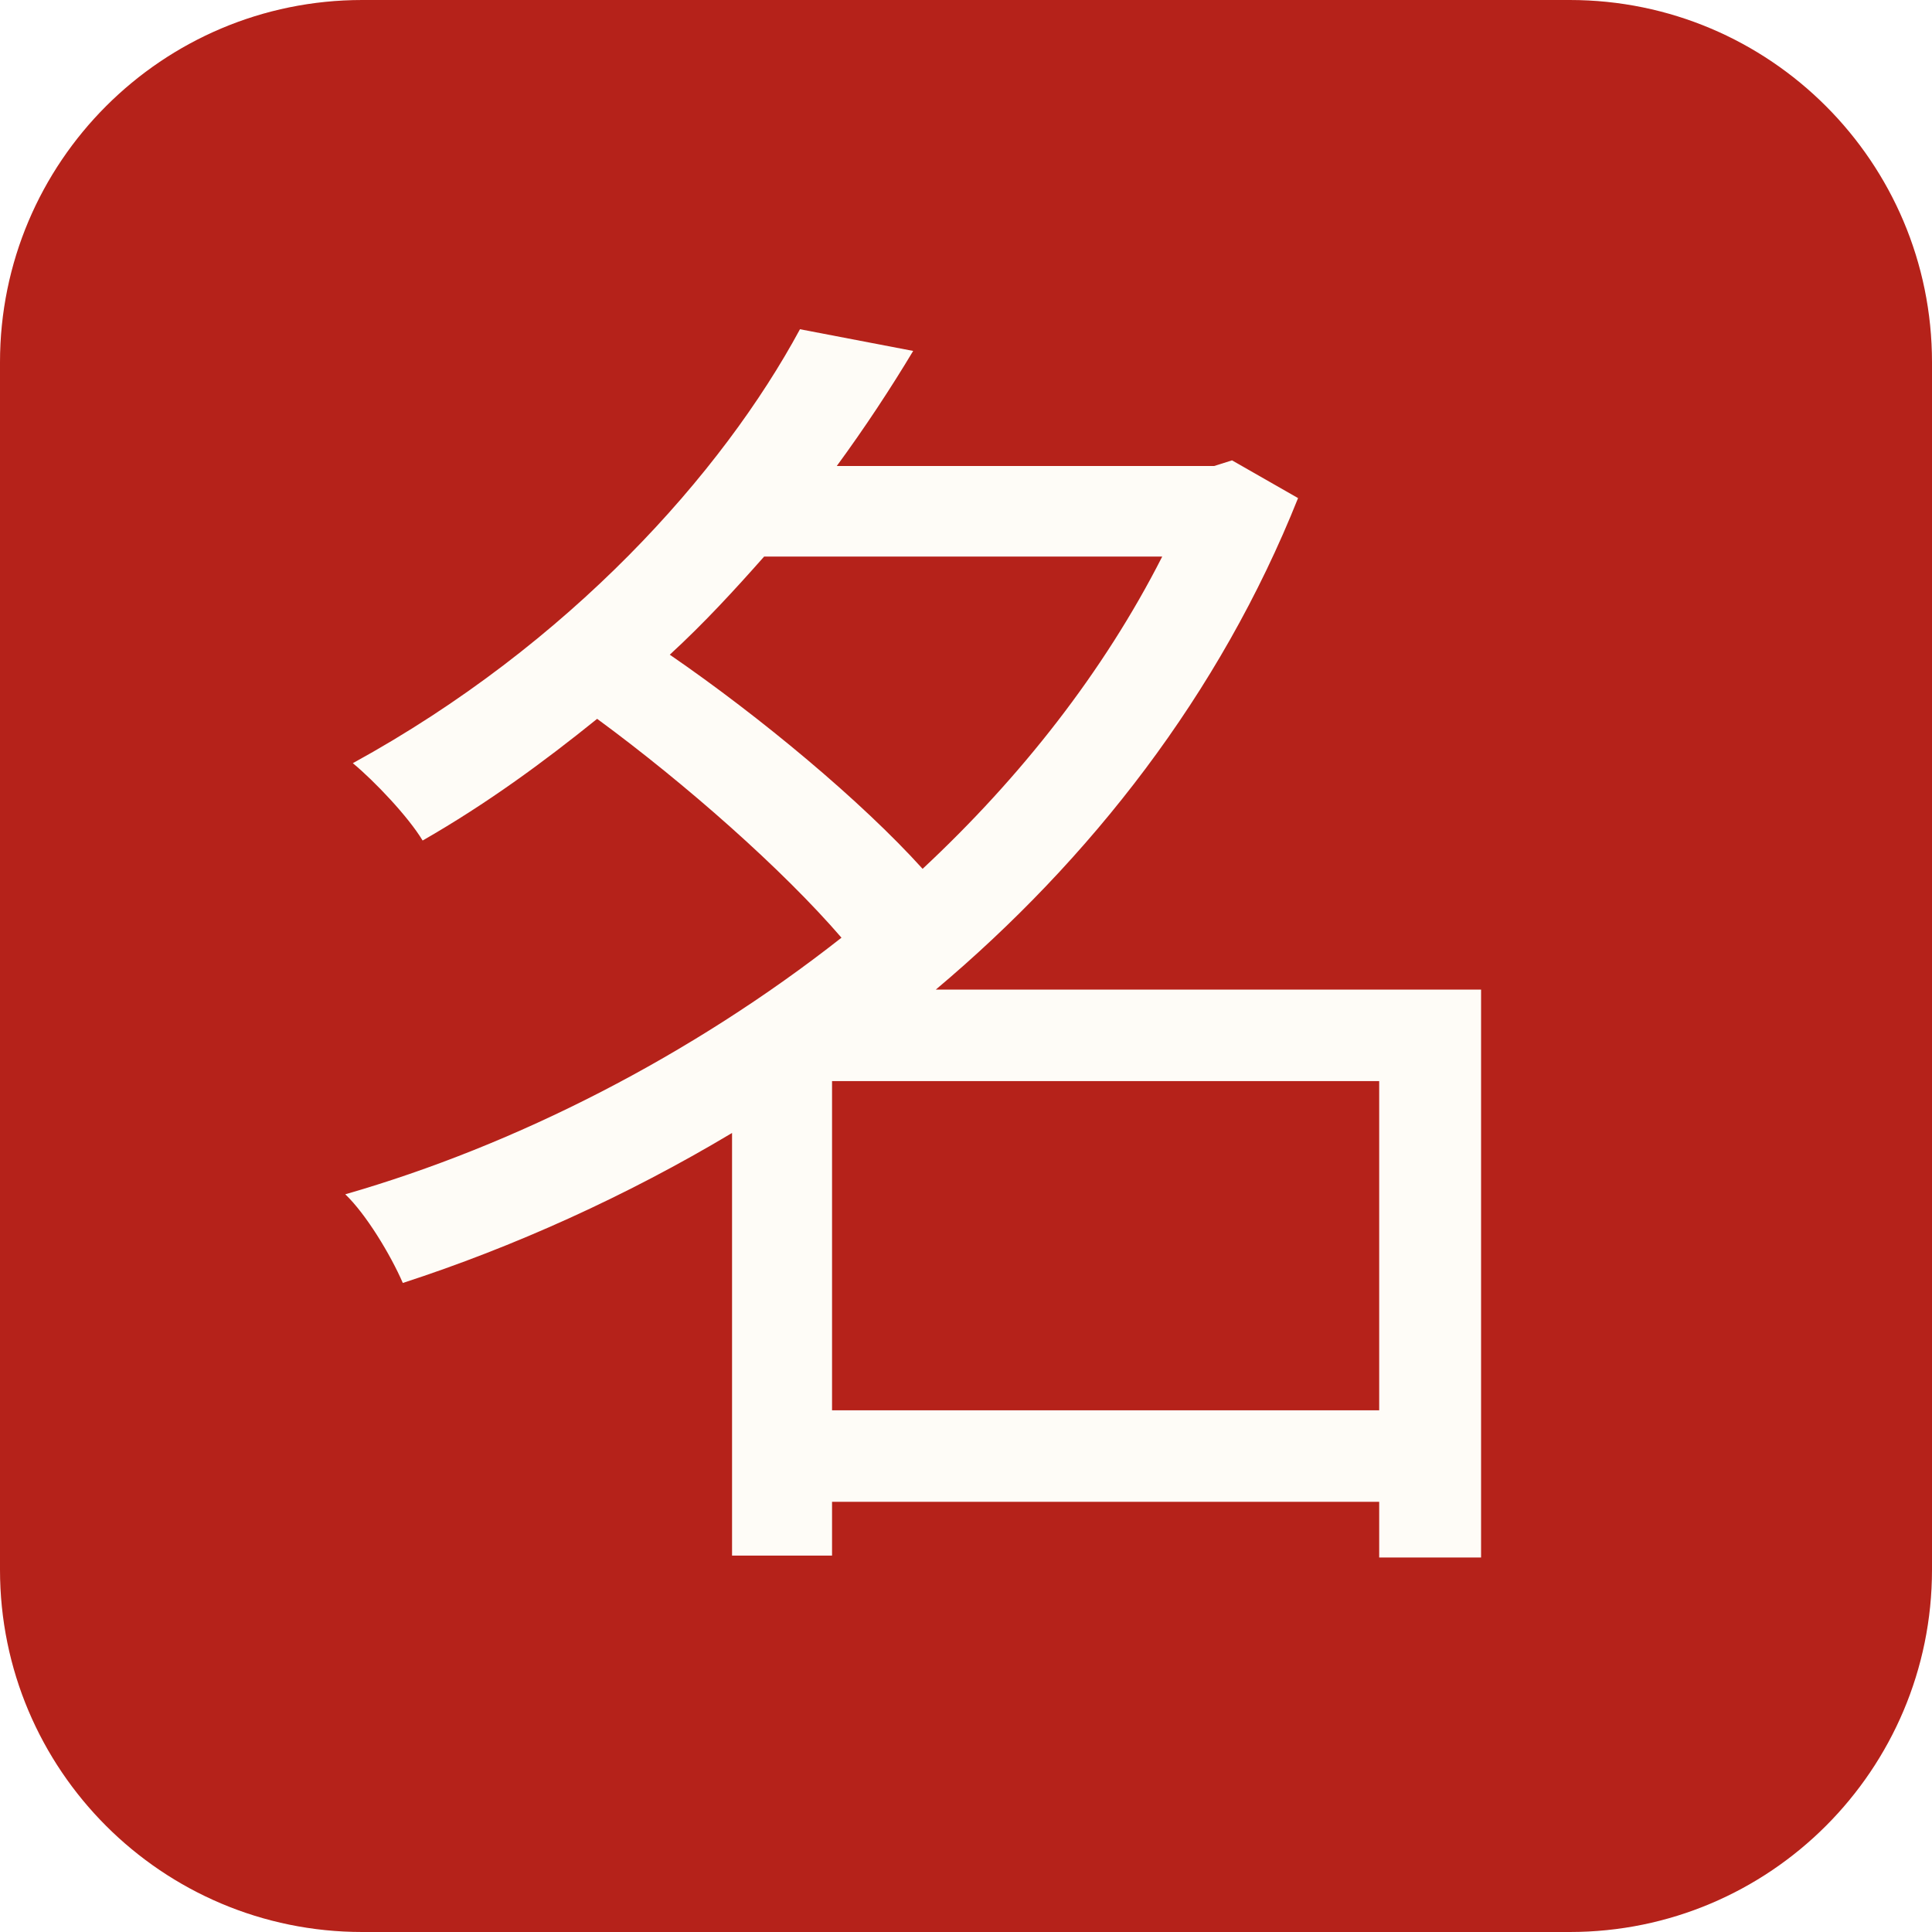
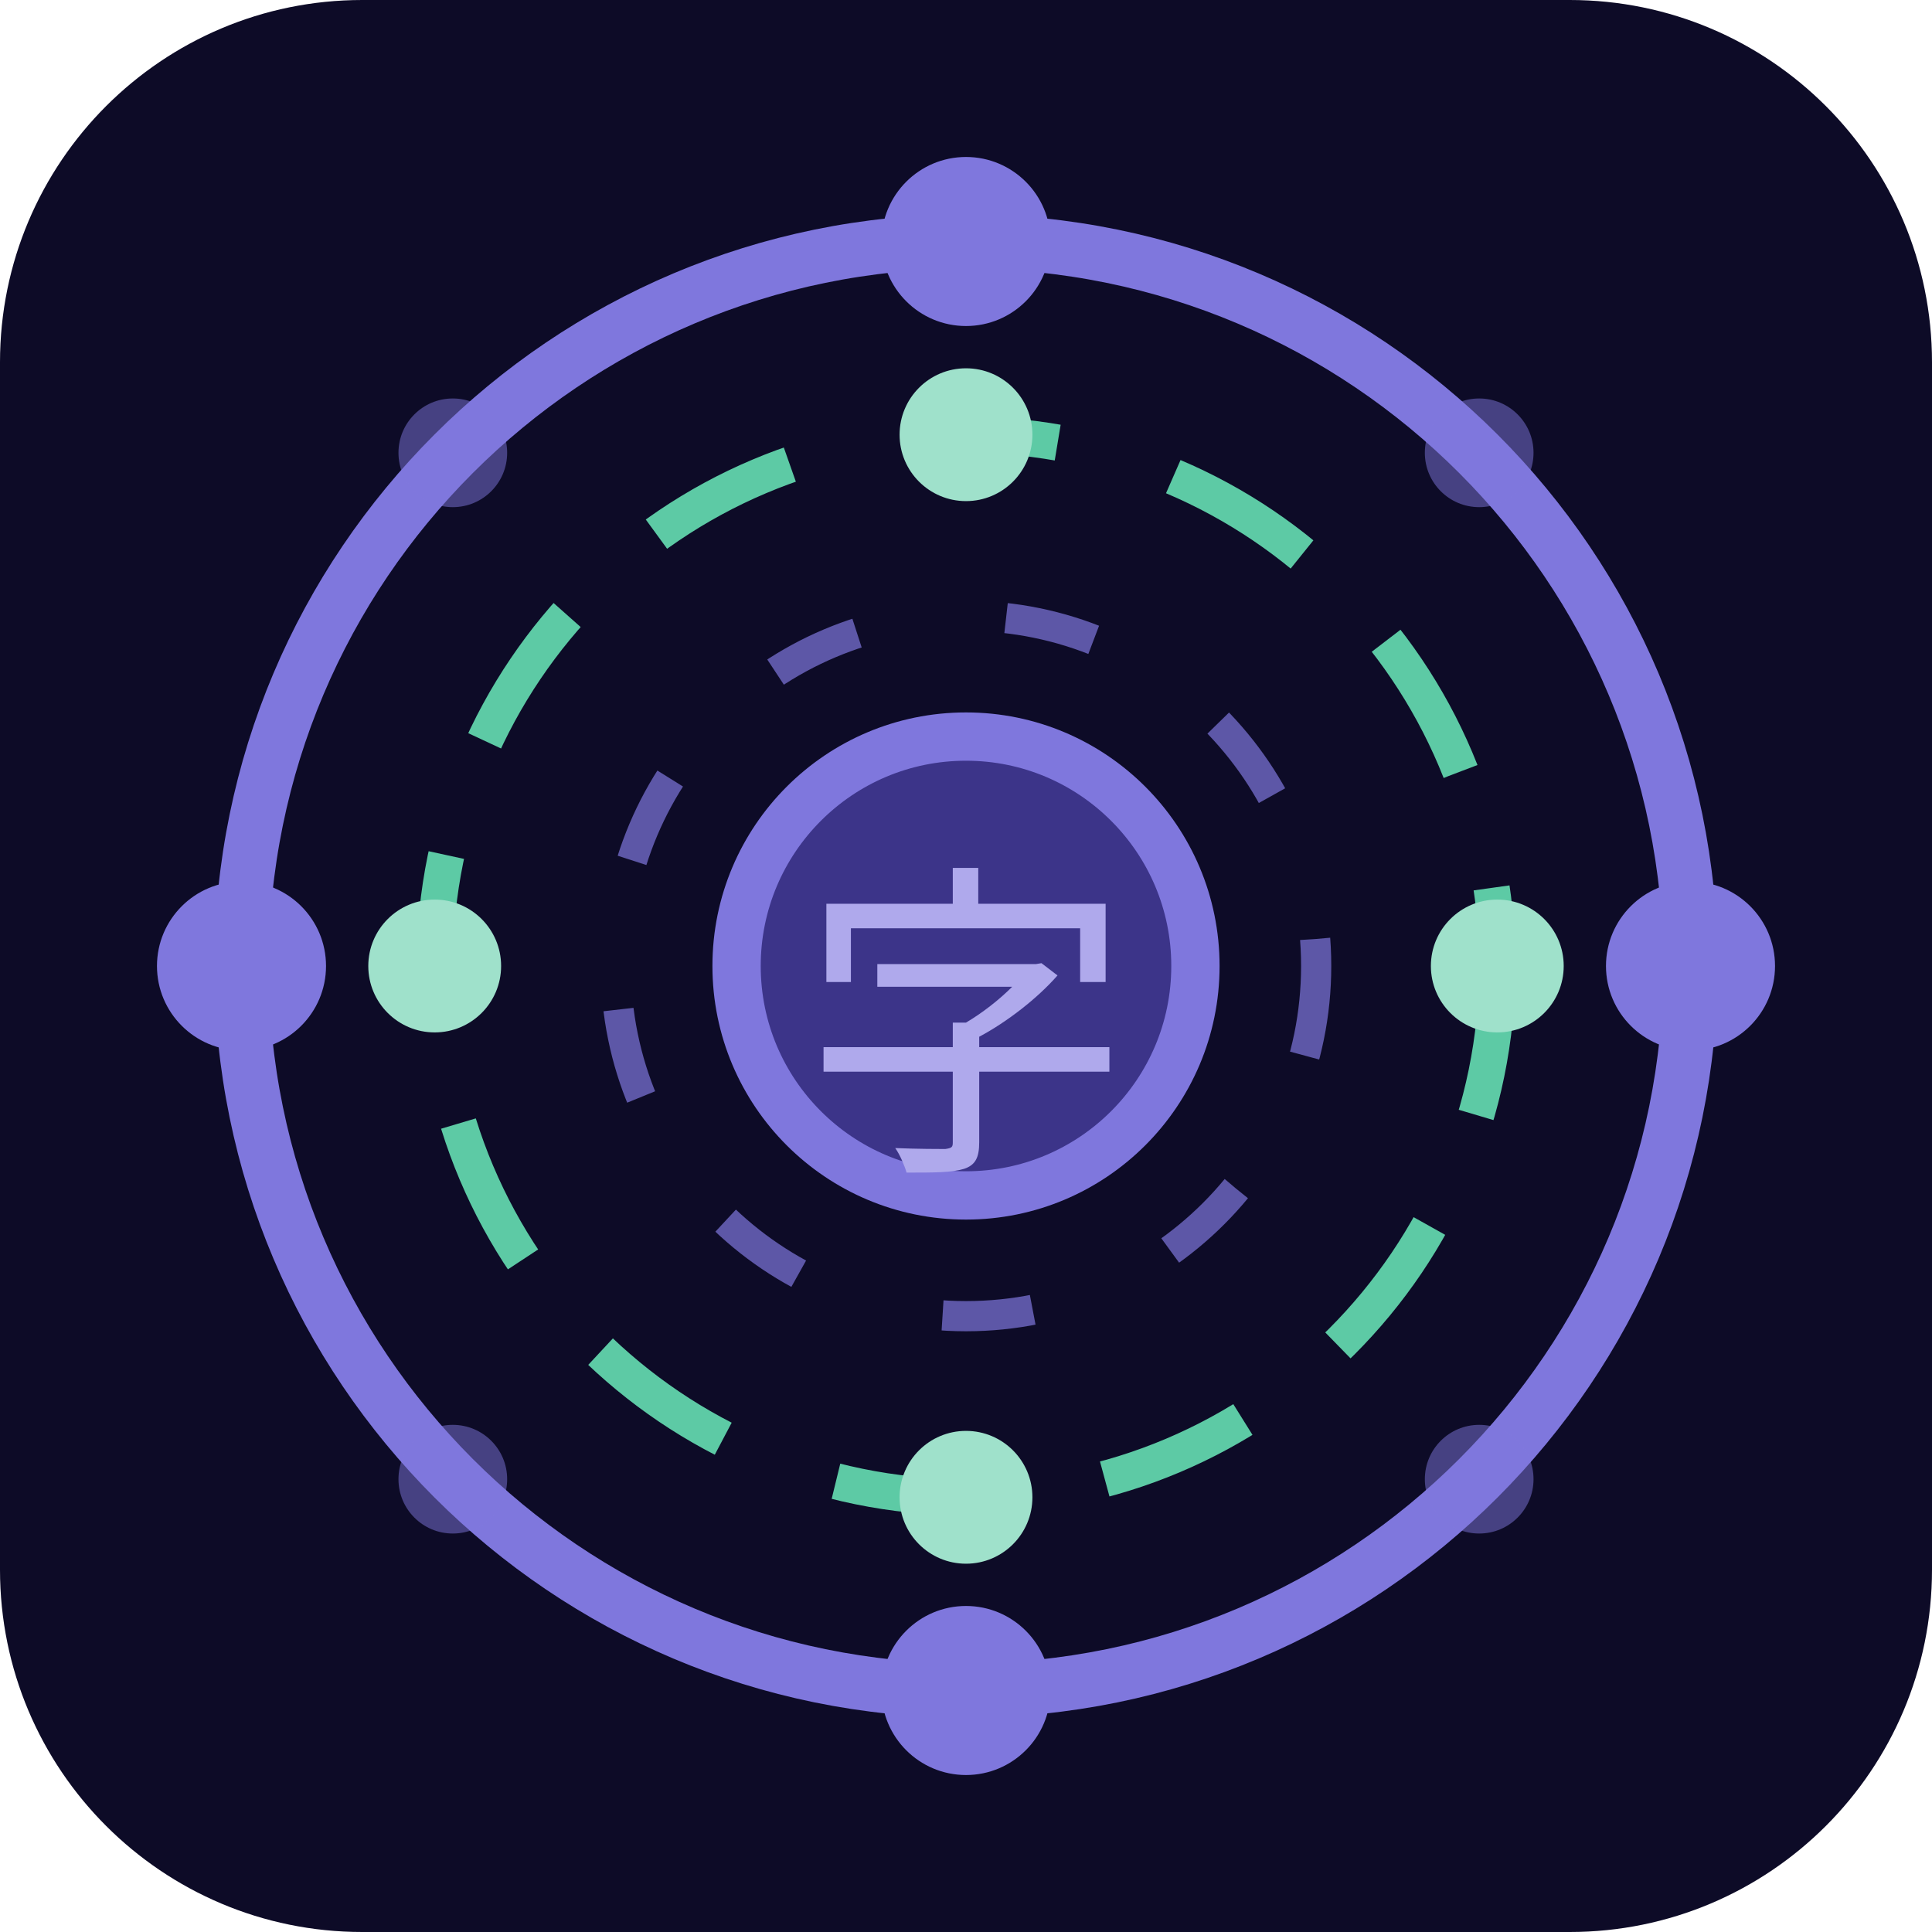
<svg xmlns="http://www.w3.org/2000/svg" viewBox="0 0 32 32">
-   <rect width="32" height="32" rx="6" fill="#B5221A" />
-   <text x="16" y="24" text-anchor="middle" font-family="'Noto Serif SC', serif" font-size="22" fill="#FEFCF7">名</text>
+   <rect width="32" height="32" rx="6" fill="#0D0B27" />
+   <circle cx="16" cy="16" r="12" fill="none" stroke="#7F77DD" stroke-width="0.9" />
+   <circle cx="16" cy="4" r="1.4" fill="#7F77DD" />
+   <circle cx="24.5" cy="7.5" r="0.9" fill="#7F77DD" opacity="0.5" />
+   <circle cx="28" cy="16" r="1.4" fill="#7F77DD" />
+   <circle cx="24.5" cy="24.5" r="0.9" fill="#7F77DD" opacity="0.5" />
+   <circle cx="16" cy="28" r="1.4" fill="#7F77DD" />
+   <circle cx="7.5" cy="24.5" r="0.9" fill="#7F77DD" opacity="0.5" />
+   <circle cx="4" cy="16" r="1.4" fill="#7F77DD" />
+   <circle cx="7.5" cy="7.5" r="0.9" fill="#7F77DD" opacity="0.5" />
+   <circle cx="16" cy="16" r="8.8" fill="none" stroke="#5DCAA5" stroke-width="0.6" stroke-dasharray="2.5 2" />
+   <circle cx="16" cy="7.2" r="1.1" fill="#9FE1CB" />
+   <circle cx="24.8" cy="16" r="1.1" fill="#9FE1CB" />
+   <circle cx="16" cy="24.8" r="1.1" fill="#9FE1CB" />
+   <circle cx="7.2" cy="16" r="1.1" fill="#9FE1CB" />
+   <circle cx="16" cy="16" r="5.8" fill="none" stroke="#7F77DD" stroke-width="0.5" stroke-dasharray="1.5 2.5" opacity="0.7" />
+   <circle cx="16" cy="16" r="3.8" fill="#3C3489" stroke="#7F77DD" stroke-width="0.8" />
+   <text x="16" y="19" text-anchor="middle" font-family="serif" font-size="5.5" font-weight="500" fill="#AFA9EC">字</text>
</svg>
